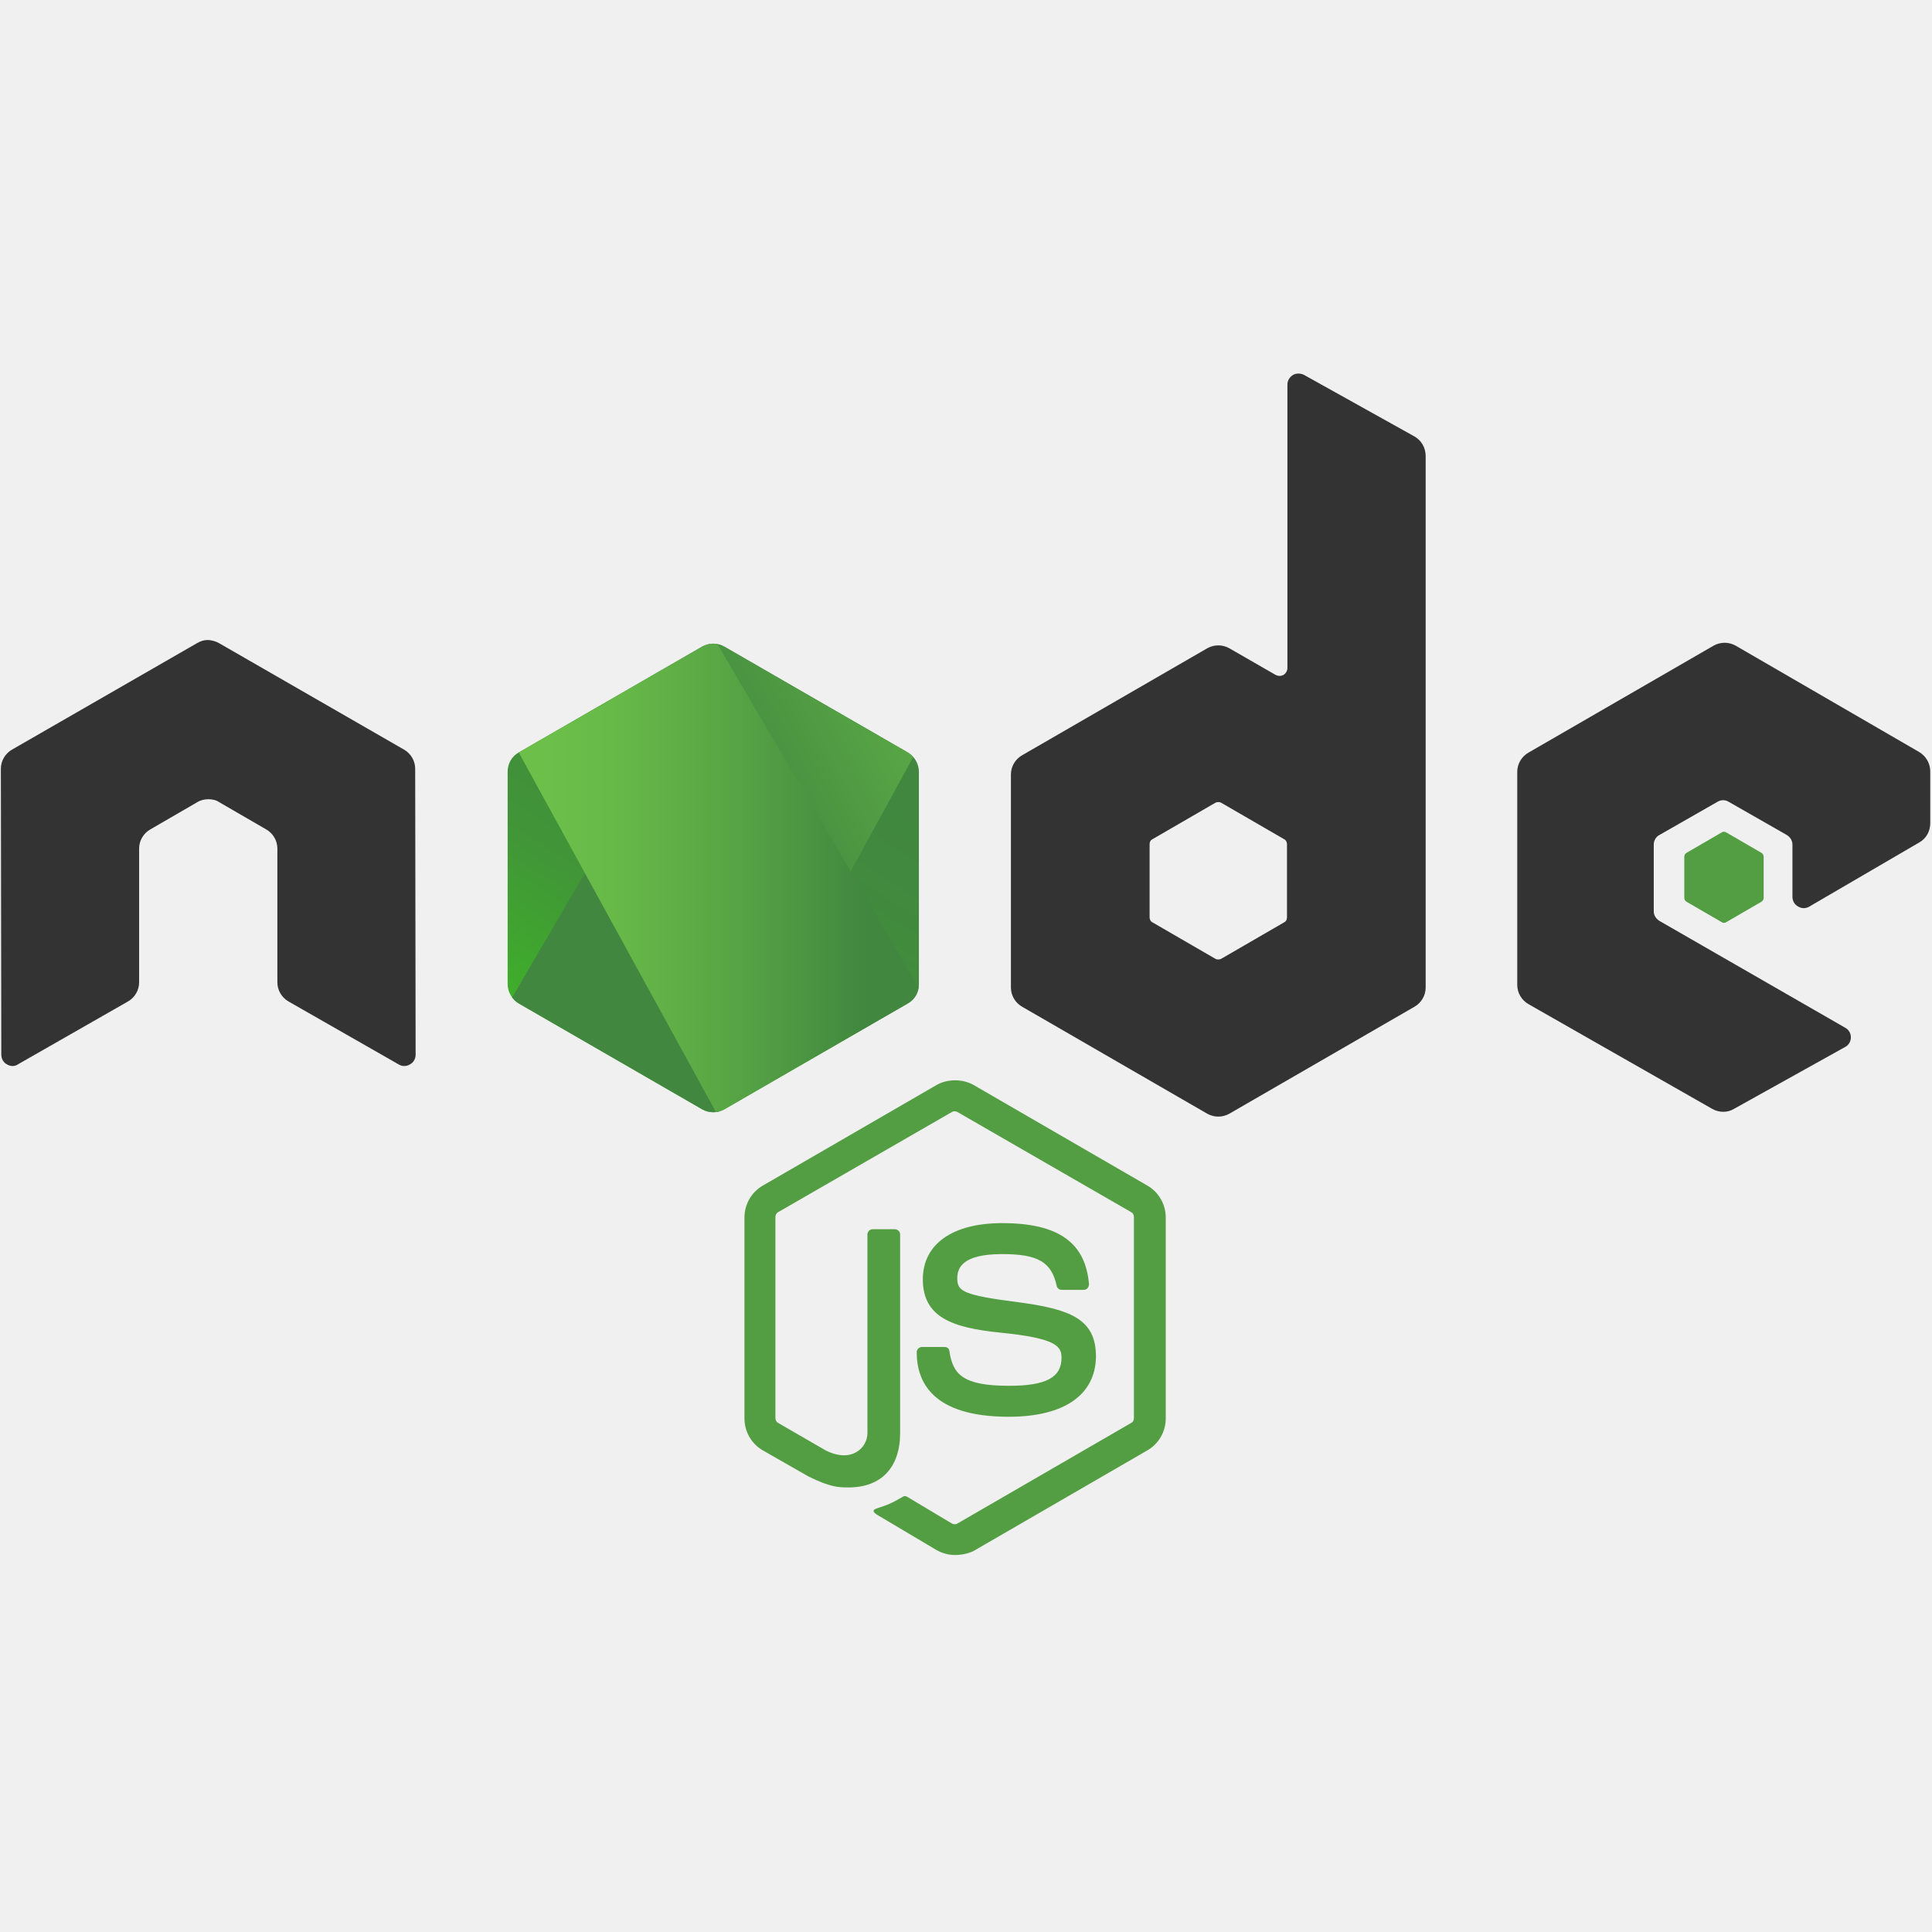
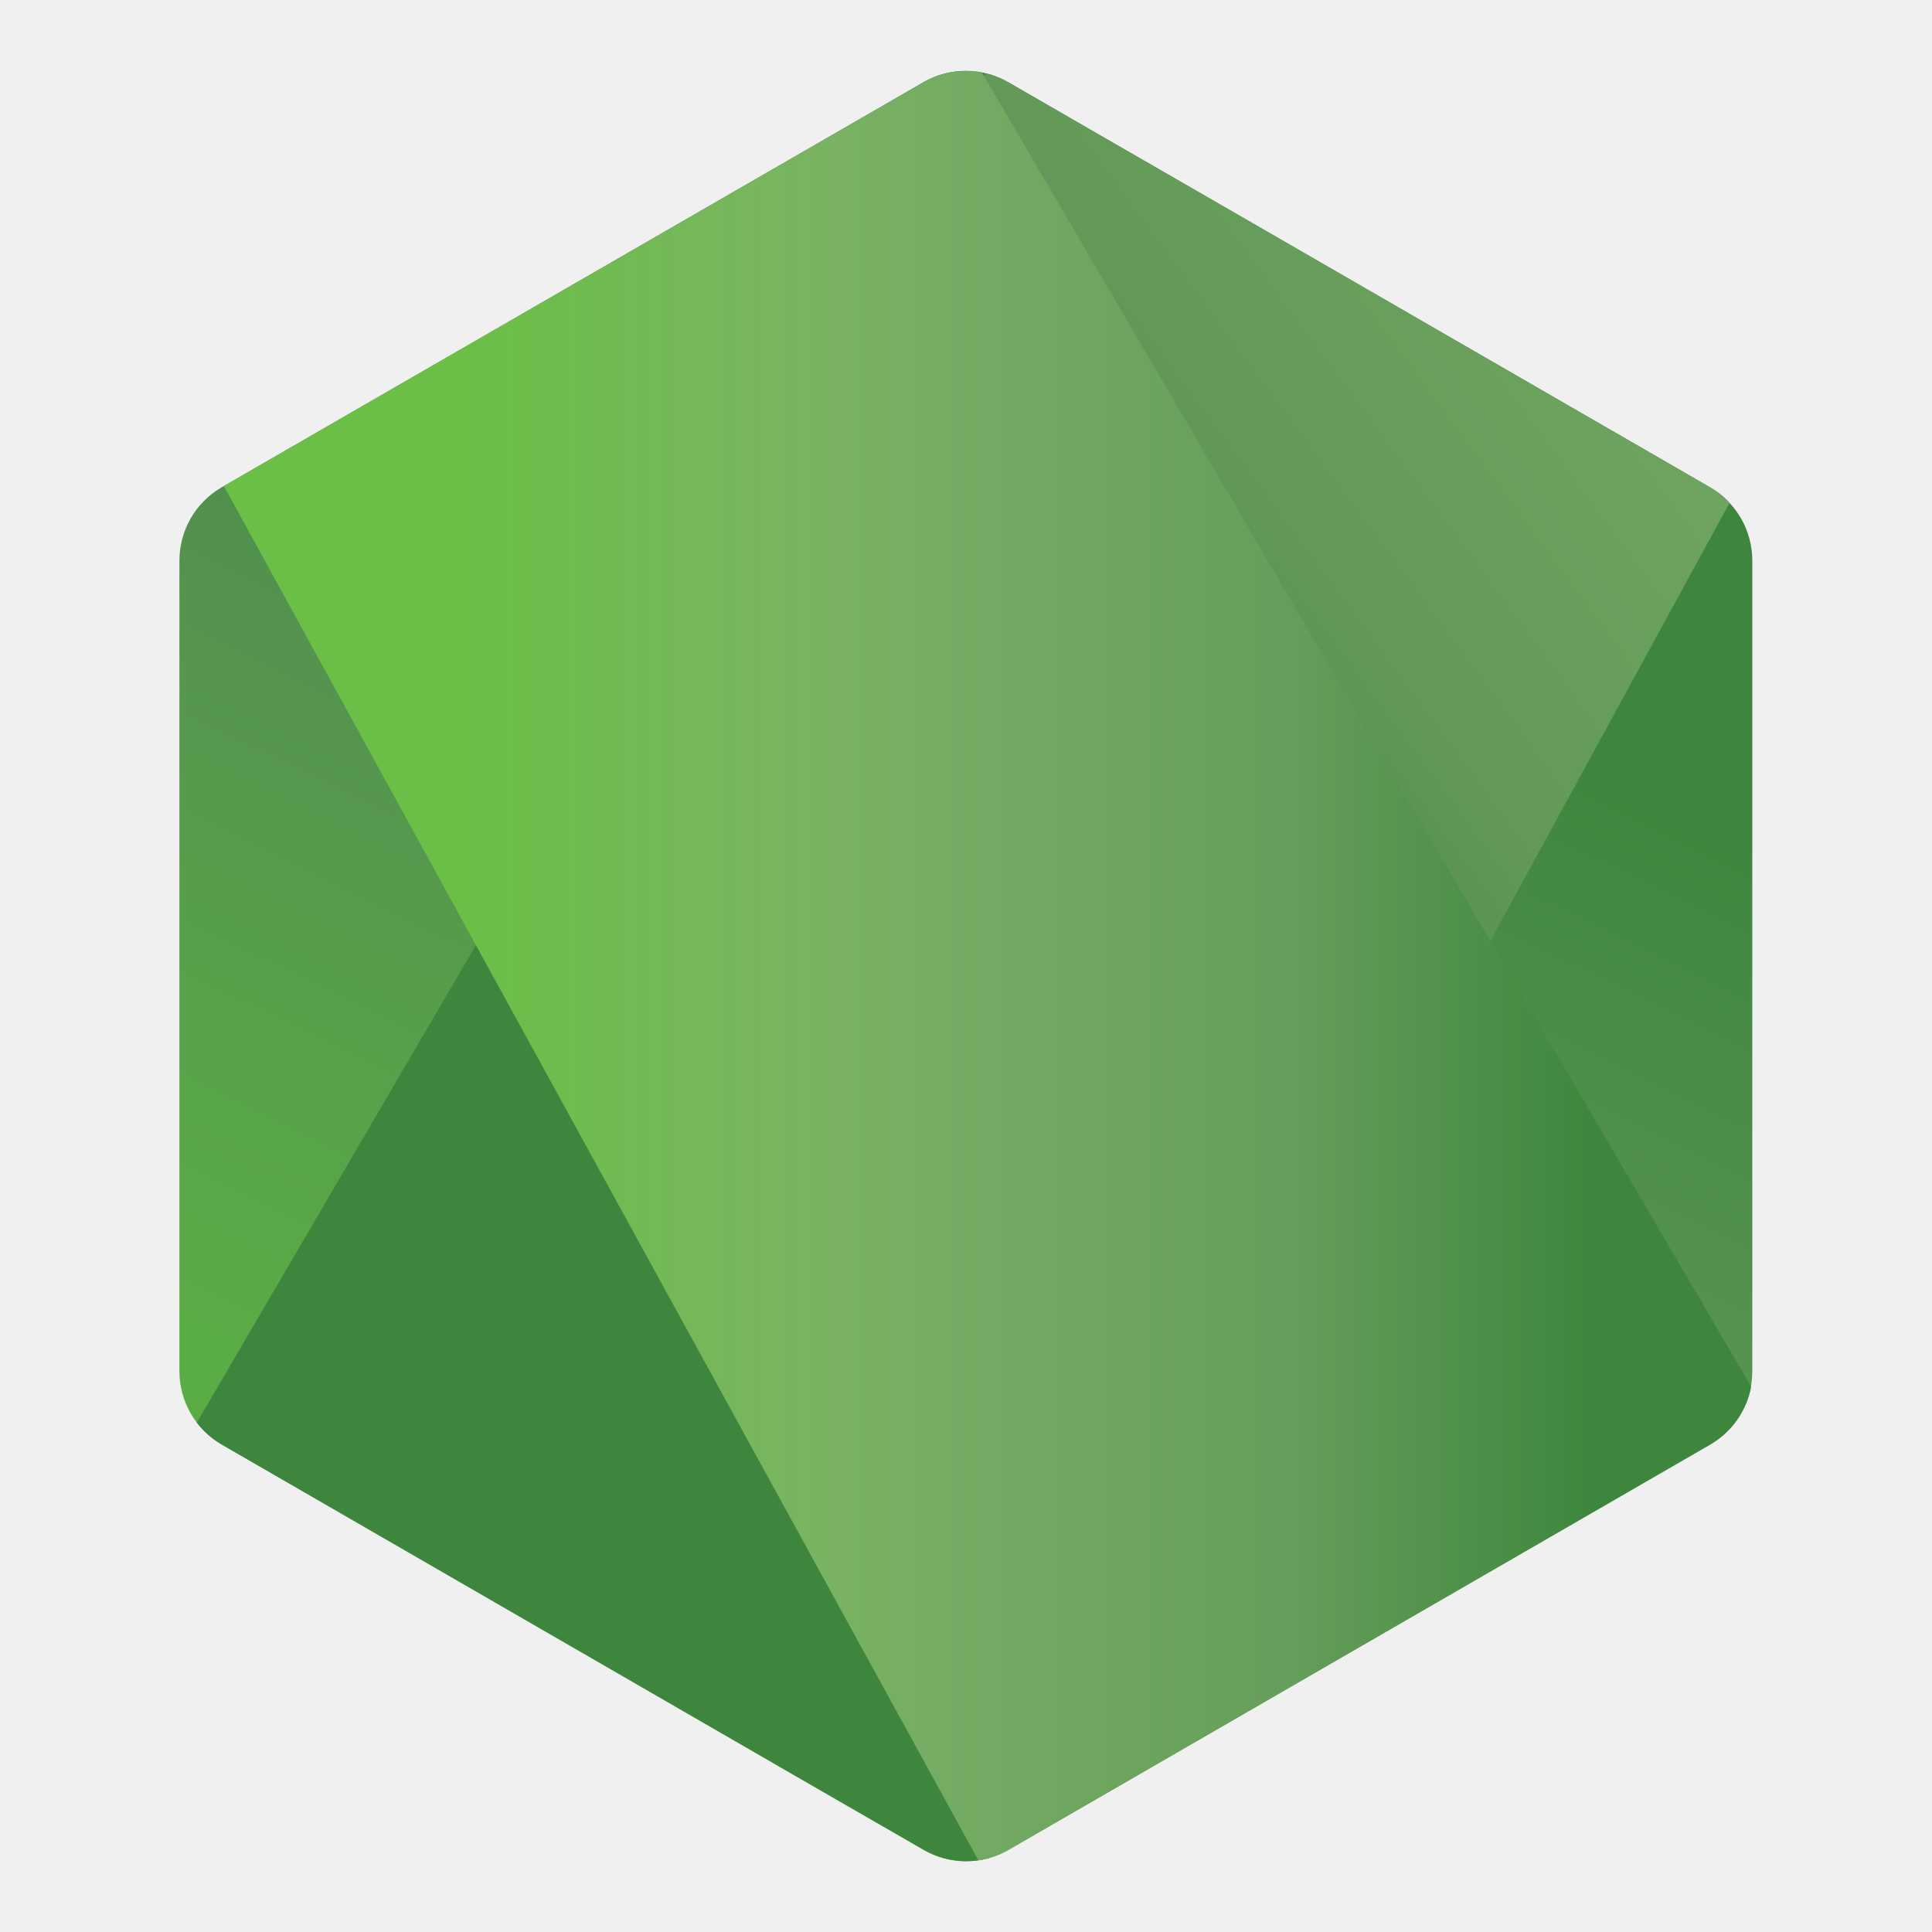
- <svg xmlns="http://www.w3.org/2000/svg" xmlns:xlink="http://www.w3.org/1999/xlink" width="800px" height="800px" viewBox="0 -99 512 512" version="1.1" preserveAspectRatio="xMidYMid">
+ <svg xmlns="http://www.w3.org/2000/svg" width="800px" height="800px" viewBox="-3.8 -1.5 40.921 40.921">
  <defs>
-     <linearGradient x1="68.188%" y1="17.487%" x2="27.823%" y2="89.755%" id="linearGradient-1">
-       <stop stop-color="#41873F" offset="0%">
- 
- </stop>
-       <stop stop-color="#418B3D" offset="32.88%">
- 
- </stop>
-       <stop stop-color="#419637" offset="63.52%">
- 
- </stop>
-       <stop stop-color="#3FA92D" offset="93.19%">
- 
- </stop>
-       <stop stop-color="#3FAE2A" offset="100%">
- 
- </stop>
+     <linearGradient id="b" x1="271.97" x2="211.104" y1="217.606" y2="341.772" gradientUnits="userSpaceOnUse">
+       <stop offset=".3" stop-color="#3e863d" />
+       <stop offset=".5" stop-color="#55934f" />
+       <stop offset=".8" stop-color="#5aad45" />
    </linearGradient>
-     <path id="path-2" d="M57.903,1.849 C56.054,0.809 53.858,0.809 52.009,1.849 L3.352,29.934 C1.502,30.974 0.462,32.939 0.462,35.019 L0.462,91.305 C0.462,93.385 1.618,95.35 3.352,96.39 L52.009,124.475 C53.858,125.515 56.054,125.515 57.903,124.475 L106.561,96.39 C108.41,95.35 109.45,93.385 109.45,91.305 L109.45,35.019 C109.45,32.939 108.294,30.974 106.561,29.934 L57.903,1.849 L57.903,1.849 Z">
- 
- </path>
-     <linearGradient x1="43.277%" y1="55.169%" x2="159.245%" y2="-18.306%" id="linearGradient-4">
-       <stop stop-color="#41873F" offset="13.76%">
- 
- </stop>
-       <stop stop-color="#54A044" offset="40.32%">
- 
- </stop>
-       <stop stop-color="#66B848" offset="71.36%">
- 
- </stop>
-       <stop stop-color="#6CC04A" offset="90.81%">
- 
- </stop>
+     <linearGradient id="d" x1="186.484" x2="297.349" y1="321.381" y2="239.465" gradientUnits="userSpaceOnUse">
+       <stop offset=".57" stop-color="#3e863d" />
+       <stop offset=".72" stop-color="#619857" />
+       <stop offset="1" stop-color="#76ac64" />
    </linearGradient>
-     <linearGradient x1="-4413.77%" y1="13.43%" x2="5327.93%" y2="13.43%" id="linearGradient-5">
-       <stop stop-color="#6CC04A" offset="9.192%">
- 
- </stop>
-       <stop stop-color="#66B848" offset="28.64%">
- 
- </stop>
-       <stop stop-color="#54A044" offset="59.68%">
- 
- </stop>
-       <stop stop-color="#41873F" offset="86.24%">
- 
- </stop>
+     <linearGradient id="f" x1="197.051" x2="288.72" y1="279.652" y2="279.652" gradientUnits="userSpaceOnUse">
+       <stop offset=".16" stop-color="#6bbf47" />
+       <stop offset=".38" stop-color="#79b461" />
+       <stop offset=".47" stop-color="#75ac64" />
+       <stop offset=".7" stop-color="#659e5a" />
+       <stop offset=".9" stop-color="#3e863d" />
    </linearGradient>
-     <linearGradient x1="-4.389%" y1="49.997%" x2="101.499%" y2="49.997%" id="linearGradient-6">
-       <stop stop-color="#6CC04A" offset="9.192%">
- 
- </stop>
-       <stop stop-color="#66B848" offset="28.64%">
- 
- </stop>
-       <stop stop-color="#54A044" offset="59.68%">
- 
- </stop>
-       <stop stop-color="#41873F" offset="86.24%">
- 
- </stop>
-     </linearGradient>
-     <linearGradient x1="-9713.77%" y1="36.21%" x2="27.93%" y2="36.21%" id="linearGradient-7">
-       <stop stop-color="#6CC04A" offset="9.192%">
- 
- </stop>
-       <stop stop-color="#66B848" offset="28.64%">
- 
- </stop>
-       <stop stop-color="#54A044" offset="59.68%">
- 
- </stop>
-       <stop stop-color="#41873F" offset="86.24%">
- 
- </stop>
-     </linearGradient>
-     <linearGradient x1="-103.861%" y1="50.275%" x2="100.797%" y2="50.275%" id="linearGradient-8">
-       <stop stop-color="#6CC04A" offset="9.192%">
- 
- </stop>
-       <stop stop-color="#66B848" offset="28.64%">
- 
- </stop>
-       <stop stop-color="#54A044" offset="59.68%">
- 
- </stop>
-       <stop stop-color="#41873F" offset="86.24%">
- 
- </stop>
-     </linearGradient>
-     <linearGradient x1="130.613%" y1="-211.069%" x2="4.393%" y2="201.605%" id="linearGradient-9">
-       <stop stop-color="#41873F" offset="0%">
- 
- </stop>
-       <stop stop-color="#418B3D" offset="32.88%">
- 
- </stop>
-       <stop stop-color="#419637" offset="63.52%">
- 
- </stop>
-       <stop stop-color="#3FA92D" offset="93.19%">
- 
- </stop>
-       <stop stop-color="#3FAE2A" offset="100%">
- 
- </stop>
-     </linearGradient>
+     <clipPath id="a">
+       <path d="m239.03 226.605-42.13 24.317a5.085 5.085 0 0 0-2.546 4.406v48.668c0 1.817.968 3.496 2.546 4.406l42.133 24.336a5.1 5.1 0 0 0 5.09 0l42.126-24.336a5.096 5.096 0 0 0 2.54-4.406v-48.668c0-1.816-.97-3.496-2.55-4.406l-42.12-24.317a5.123 5.123 0 0 0-5.1 0" />
+     </clipPath>
+     <clipPath id="c">
+       <path d="M195.398 307.086c.403.523.907.976 1.5 1.316l36.14 20.875 6.02 3.46c.9.52 1.926.74 2.934.665.336-.027.672-.09 1-.183l44.434-81.36c-.34-.37-.738-.68-1.184-.94l-27.586-15.93-14.582-8.39a5.318 5.318 0 0 0-1.32-.53zm0 0" />
+     </clipPath>
+     <clipPath id="e">
+       <path d="M241.066 225.953a5.14 5.14 0 0 0-2.035.652l-42.01 24.247 45.3 82.51c.63-.09 1.25-.3 1.81-.624l42.13-24.336a5.105 5.105 0 0 0 2.46-3.476l-46.18-78.89a5.29 5.29 0 0 0-1.03-.102l-.42.02" />
+     </clipPath>
  </defs>
-   <g fill="none">
-     <path d="M253.111,313.094 C251.377,313.094 249.759,312.632 248.256,311.823 L232.885,302.693 C230.573,301.421 231.729,300.959 232.423,300.728 C235.543,299.688 236.121,299.456 239.357,297.607 C239.704,297.376 240.166,297.492 240.513,297.723 L252.302,304.773 C252.764,305.004 253.342,305.004 253.688,304.773 L299.803,278.075 C300.265,277.844 300.497,277.381 300.497,276.804 L300.497,223.523 C300.497,222.945 300.265,222.483 299.803,222.252 L253.688,195.67 C253.226,195.438 252.648,195.438 252.302,195.67 L206.187,222.252 C205.725,222.483 205.493,223.061 205.493,223.523 L205.493,276.804 C205.493,277.266 205.725,277.844 206.187,278.075 L218.785,285.356 C225.604,288.823 229.88,284.778 229.88,280.733 L229.88,228.146 C229.88,227.453 230.458,226.759 231.267,226.759 L237.161,226.759 C237.855,226.759 238.548,227.337 238.548,228.146 L238.548,280.733 C238.548,289.864 233.578,295.18 224.91,295.18 C222.252,295.18 220.172,295.18 214.277,292.291 L202.142,285.356 C199.137,283.623 197.288,280.386 197.288,276.919 L197.288,223.639 C197.288,220.172 199.137,216.935 202.142,215.202 L248.256,188.504 C251.146,186.886 255.075,186.886 257.965,188.504 L304.079,215.202 C307.084,216.935 308.934,220.172 308.934,223.639 L308.934,276.919 C308.934,280.386 307.084,283.623 304.079,285.356 L257.965,312.054 C256.462,312.748 254.729,313.094 253.111,313.094 Z M267.326,276.457 C247.101,276.457 242.94,267.211 242.94,259.352 C242.94,258.658 243.518,257.965 244.327,257.965 L250.337,257.965 C251.03,257.965 251.608,258.427 251.608,259.121 C252.533,265.246 255.191,268.251 267.442,268.251 C277.15,268.251 281.311,266.055 281.311,260.854 C281.311,257.849 280.155,255.653 265.015,254.151 C252.417,252.879 244.558,250.106 244.558,240.051 C244.558,230.689 252.417,225.141 265.593,225.141 C280.386,225.141 287.668,230.227 288.592,241.322 C288.592,241.669 288.477,242.015 288.246,242.362 C288.014,242.593 287.668,242.824 287.321,242.824 L281.311,242.824 C280.733,242.824 280.155,242.362 280.04,241.784 C278.653,235.428 275.07,233.347 265.593,233.347 C254.96,233.347 253.688,237.046 253.688,239.819 C253.688,243.171 255.191,244.211 269.522,246.06 C283.738,247.91 290.442,250.568 290.442,260.507 C290.326,270.678 282.005,276.457 267.326,276.457 Z" fill="#539E43">
- 
- </path>
-     <path d="M110.028,104.712 C110.028,102.631 108.872,100.666 107.023,99.626 L58.019,71.426 C57.21,70.963 56.285,70.732 55.361,70.617 L54.898,70.617 C53.974,70.617 53.049,70.963 52.24,71.426 L3.236,99.626 C1.387,100.666 0.231,102.631 0.231,104.712 L0.347,180.529 C0.347,181.569 0.925,182.609 1.849,183.072 C2.774,183.65 3.93,183.65 4.739,183.072 L33.864,166.429 C35.713,165.389 36.869,163.424 36.869,161.344 L36.869,125.862 C36.869,123.781 38.024,121.817 39.874,120.777 L52.24,113.611 C53.165,113.033 54.205,112.802 55.245,112.802 C56.285,112.802 57.326,113.033 58.135,113.611 L70.501,120.777 C72.35,121.817 73.506,123.781 73.506,125.862 L73.506,161.344 C73.506,163.424 74.662,165.389 76.511,166.429 L105.636,183.072 C106.561,183.65 107.716,183.65 108.641,183.072 C109.566,182.609 110.144,181.569 110.144,180.529 L110.028,104.712 L110.028,104.712 Z" fill="#333333">
- 
- </path>
-     <path d="M345.571,0.347 C344.647,-0.116 343.491,-0.116 342.682,0.347 C341.757,0.925 341.179,1.849 341.179,2.889 L341.179,78.014 C341.179,78.707 340.833,79.4 340.139,79.863 C339.446,80.209 338.752,80.209 338.059,79.863 L325.808,72.813 C323.958,71.772 321.763,71.772 319.913,72.813 L270.909,101.129 C269.06,102.169 267.904,104.134 267.904,106.214 L267.904,162.73 C267.904,164.811 269.06,166.776 270.909,167.816 L319.913,196.132 C321.763,197.172 323.958,197.172 325.808,196.132 L374.812,167.816 C376.661,166.776 377.817,164.811 377.817,162.73 L377.817,21.844 C377.817,19.648 376.661,17.683 374.812,16.643 L345.571,0.347 L345.571,0.347 Z M341.064,144.123 C341.064,144.701 340.833,145.163 340.37,145.394 L323.612,155.102 C323.149,155.334 322.572,155.334 322.109,155.102 L305.351,145.394 C304.888,145.163 304.657,144.585 304.657,144.123 L304.657,124.706 C304.657,124.128 304.888,123.666 305.351,123.435 L322.109,113.726 C322.572,113.495 323.149,113.495 323.612,113.726 L340.37,123.435 C340.833,123.666 341.064,124.244 341.064,124.706 L341.064,144.123 L341.064,144.123 Z" fill="#333333">
- 
- </path>
-     <g transform="translate(401.0474, 70.50113)">
-       <path d="M107.601,53.743 C109.45,52.702 110.49,50.738 110.49,48.657 L110.49,34.904 C110.49,32.823 109.335,30.859 107.601,29.819 L58.944,1.618 C57.094,0.578 54.898,0.578 53.049,1.618 L4.045,29.934 C2.196,30.974 1.04,32.939 1.04,35.019 L1.04,91.536 C1.04,93.616 2.196,95.581 4.045,96.621 L52.702,124.359 C54.552,125.4 56.748,125.4 58.481,124.359 L87.953,107.948 C88.878,107.485 89.456,106.445 89.456,105.405 C89.456,104.365 88.878,103.325 87.953,102.862 L38.718,74.546 C37.793,73.968 37.215,73.044 37.215,72.004 L37.215,54.321 C37.215,53.28 37.793,52.24 38.718,51.778 L54.089,42.994 C55.014,42.416 56.17,42.416 57.094,42.994 L72.466,51.778 C73.391,52.356 73.968,53.28 73.968,54.321 L73.968,68.19 C73.968,69.23 74.546,70.27 75.471,70.732 C76.395,71.31 77.551,71.31 78.476,70.732 L107.601,53.743 L107.601,53.743 Z" fill="#333333">
- 
- </path>
-       <path d="M55.245,51.084 C55.592,50.853 56.054,50.853 56.401,51.084 L65.763,56.516 C66.109,56.748 66.34,57.094 66.34,57.557 L66.34,68.421 C66.34,68.883 66.109,69.23 65.763,69.461 L56.401,74.893 C56.054,75.124 55.592,75.124 55.245,74.893 L45.884,69.461 C45.537,69.23 45.306,68.883 45.306,68.421 L45.306,57.557 C45.306,57.094 45.537,56.748 45.884,56.516 L55.245,51.084 L55.245,51.084 Z" fill="#539E43">
- 
- </path>
-     </g>
-     <g transform="translate(134.0677, 70.50113)">
-       <mask id="mask-3" fill="white">
-         <use xlink:href="#path-2">
- 
- </use>
-       </mask>
-       <use fill="url(#linearGradient-1)" xlink:href="#path-2">
- 
- </use>
-       <g mask="url(#mask-3)">
-         <path d="M51.893,1.849 L3.121,29.934 C1.271,30.974 0,32.939 0,35.019 L0,91.305 C0,92.692 0.578,93.963 1.502,95.003 L56.285,1.156 C54.898,0.925 53.28,1.04 51.893,1.849 L51.893,1.849 Z">
- 
- </path>
-         <path d="M56.632,125.053 C57.094,124.937 57.557,124.706 58.019,124.475 L106.792,96.39 C108.641,95.35 109.797,93.385 109.797,91.305 L109.797,35.019 C109.797,33.517 109.103,32.014 108.063,30.974 L56.632,125.053 L56.632,125.053 Z">
- 
- </path>
-         <path d="M106.676,29.934 L57.788,1.849 C57.326,1.618 56.748,1.387 56.285,1.271 L1.502,95.119 C1.965,95.697 2.543,96.159 3.121,96.506 L52.009,124.591 C53.396,125.4 55.014,125.631 56.516,125.168 L107.948,31.09 C107.601,30.628 107.139,30.281 106.676,29.934 L106.676,29.934 Z" fill="url(#linearGradient-4)">
- 
- </path>
-       </g>
-       <g mask="url(#mask-3)">
-         <g transform="translate(0, -9.24605)">
-           <path d="M109.797,100.551 L109.797,44.265 C109.797,42.185 108.526,40.22 106.676,39.18 L57.788,11.095 C57.21,10.749 56.632,10.517 55.939,10.402 L109.45,101.822 C109.681,101.475 109.797,101.013 109.797,100.551 L109.797,100.551 Z" fill="none">
- 
- </path>
-           <path d="M3.121,39.18 C1.271,40.22 0,42.185 0,44.265 L0,100.551 C0,102.631 1.387,104.596 3.121,105.636 L52.009,133.721 C53.165,134.414 54.436,134.646 55.823,134.414 L3.467,39.065 L3.121,39.18 L3.121,39.18 Z" fill="none">
- 
- </path>
-           <path fill="url(#linearGradient-5)" fill-rule="evenodd" d="M50.391,0.809 L49.698,1.156 L50.622,1.156 L50.391,0.809 Z">
- 
- </path>
-           <path d="M106.792,105.636 C108.179,104.827 109.219,103.44 109.681,101.938 L56.054,10.402 C54.667,10.171 53.165,10.286 51.893,11.095 L3.352,39.065 L55.707,134.53 C56.401,134.414 57.21,134.183 57.903,133.837 L106.792,105.636 L106.792,105.636 Z" fill="url(#linearGradient-6)" fill-rule="evenodd">
- 
- </path>
-           <path fill="url(#linearGradient-7)" fill-rule="evenodd" d="M111.299,104.712 L110.953,104.134 L110.953,104.943 L111.299,104.712 Z">
- 
- </path>
-           <path d="M106.792,105.636 L58.019,133.721 C57.326,134.068 56.632,134.299 55.823,134.414 L56.748,136.148 L110.837,104.827 L110.837,104.134 L109.45,101.822 C109.219,103.44 108.179,104.827 106.792,105.636 L106.792,105.636 Z" fill="url(#linearGradient-8)" fill-rule="evenodd">
- 
- </path>
-           <path d="M106.792,105.636 L58.019,133.721 C57.326,134.068 56.632,134.299 55.823,134.414 L56.748,136.148 L110.837,104.827 L110.837,104.134 L109.45,101.822 C109.219,103.44 108.179,104.827 106.792,105.636 L106.792,105.636 Z" fill="url(#linearGradient-9)" fill-rule="evenodd">
- 
- </path>
-         </g>
-       </g>
-     </g>
+   <g clip-path="url(#a)" transform="translate(-68.564 -79.701) scale(.35278)">
+     <path fill="url(#b)" d="m331.363 246.793-118.715-58.19-60.87 124.174L270.49 370.97zm0 0" />
+   </g>
+   <g clip-path="url(#c)" transform="translate(-68.564 -79.701) scale(.35278)">
+     <path fill="url(#d)" d="m144.07 264.004 83.825 113.453 110.86-81.906-83.83-113.45zm0 0" />
+   </g>
+   <g clip-path="url(#e)" transform="translate(-68.564 -79.701) scale(.35278)">
+     <path fill="url(#f)" d="M197.02 225.934v107.43h91.683v-107.43zm0 0" />
  </g>
</svg>
